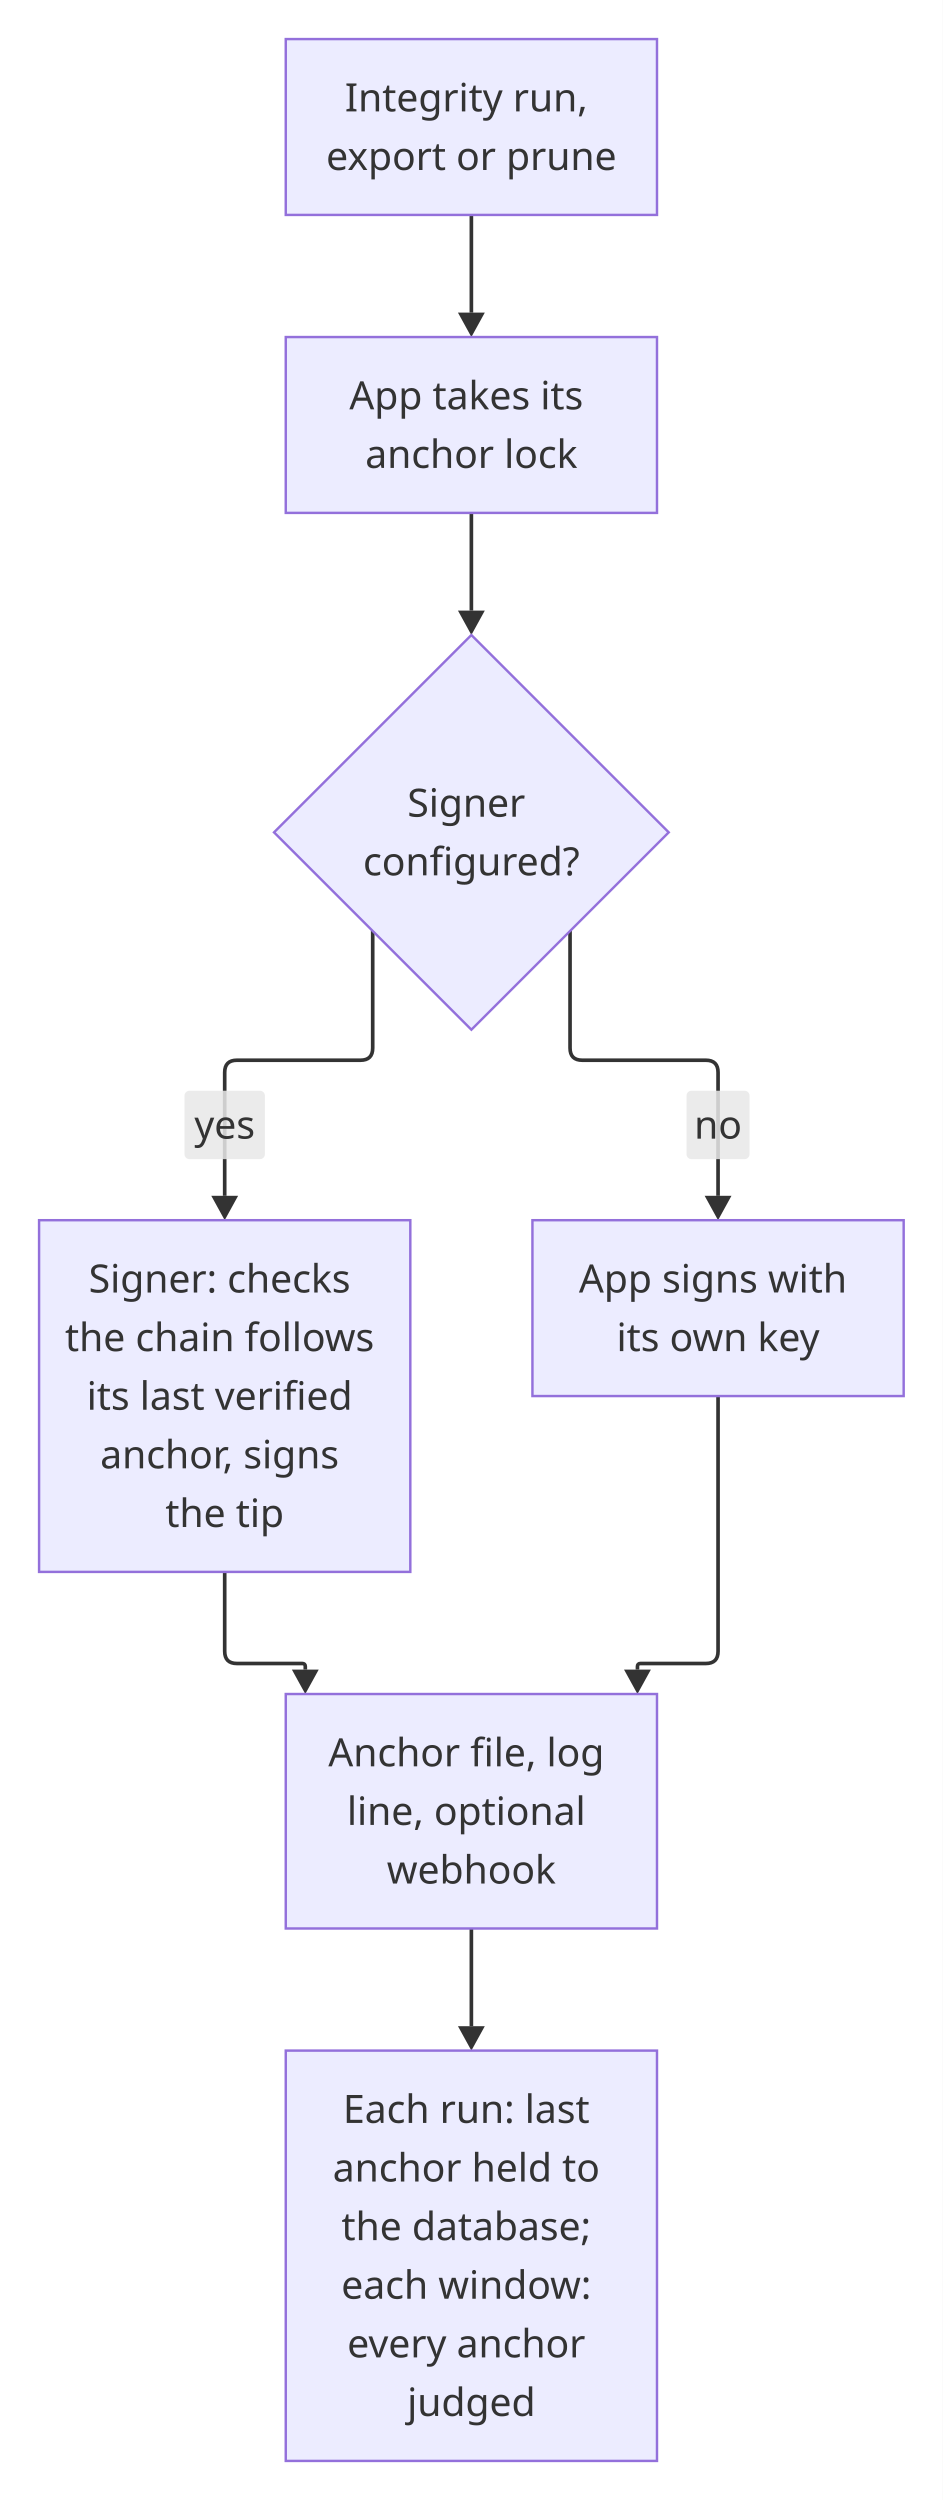
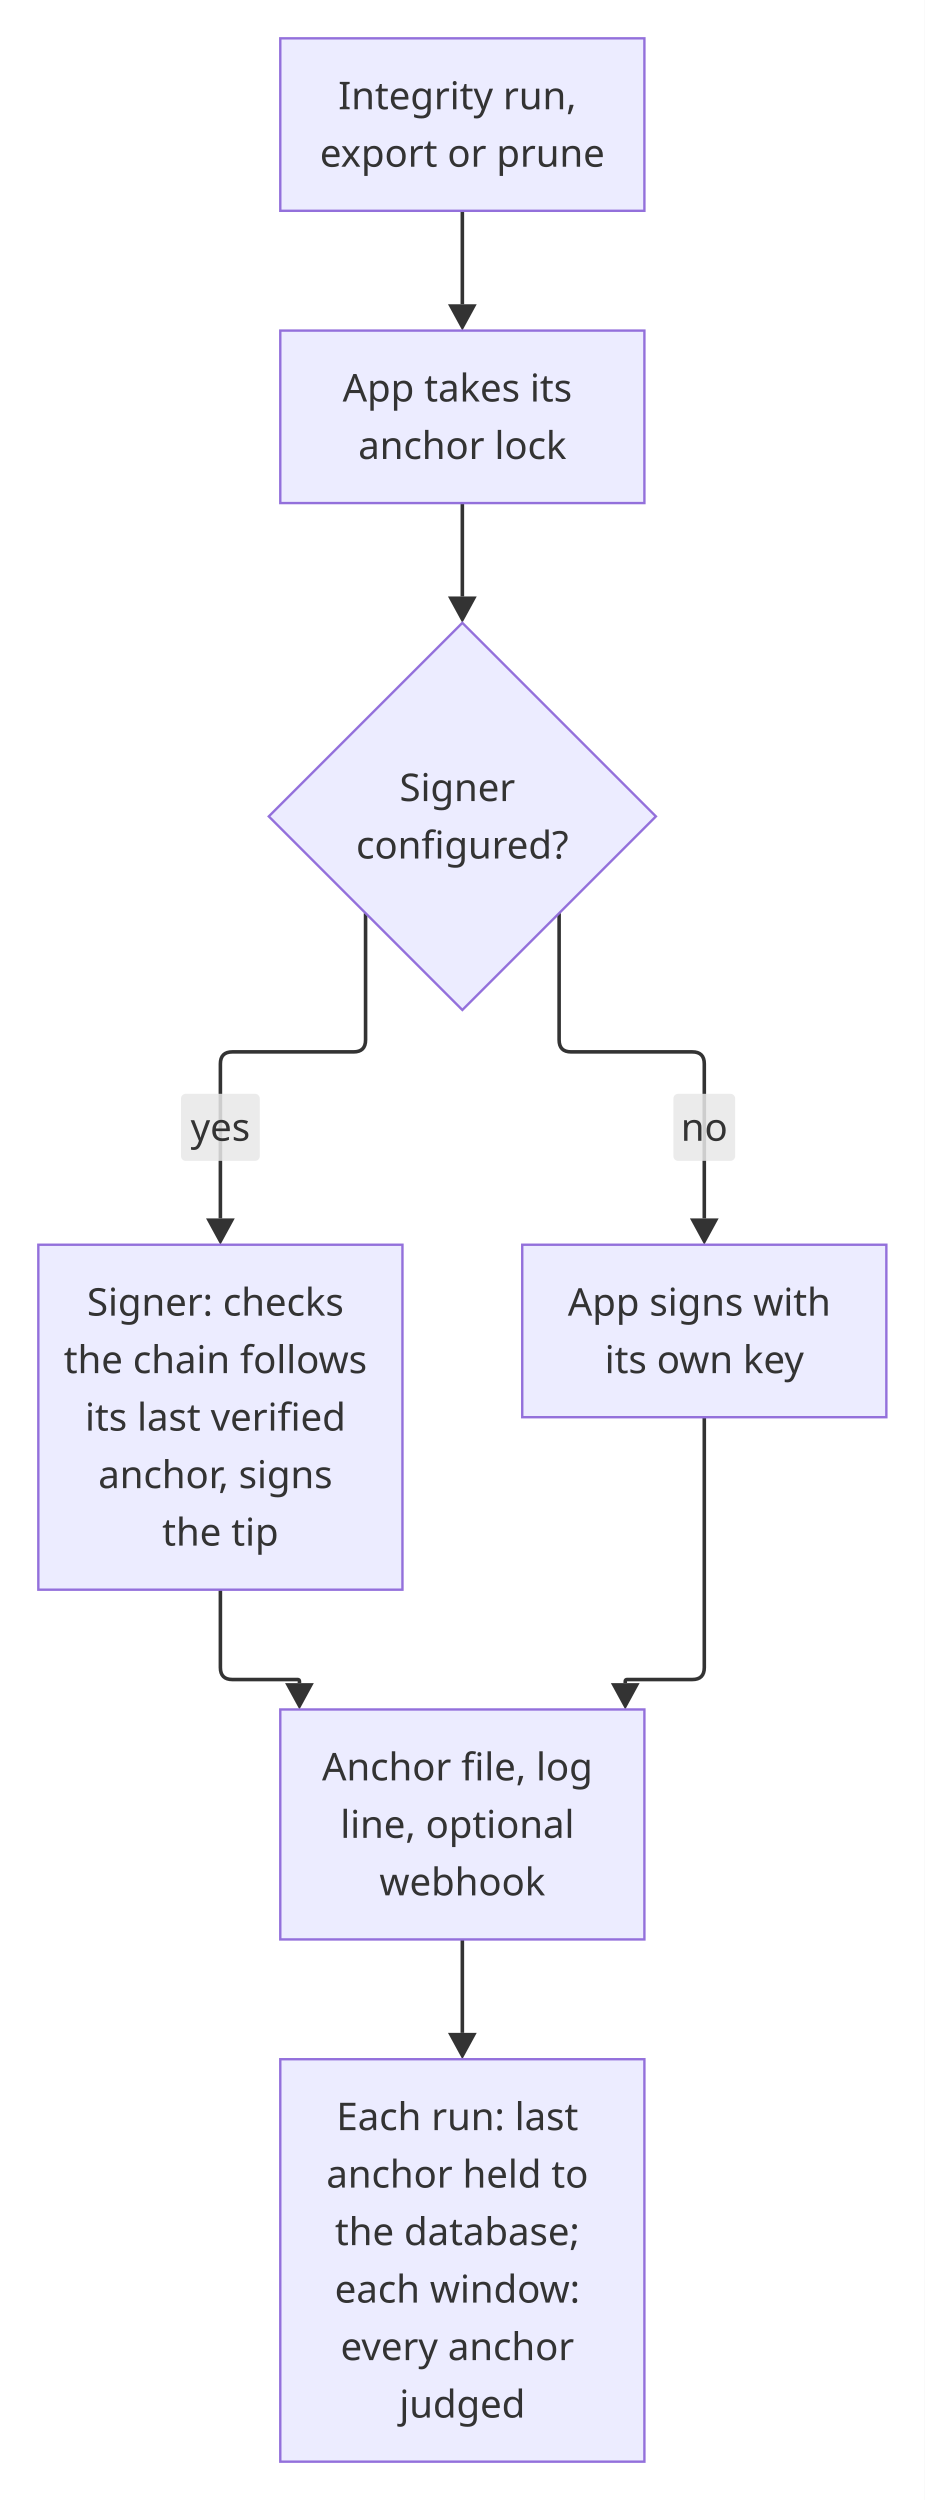
- <svg xmlns="http://www.w3.org/2000/svg" width="386" height="1023.6" viewBox="0 0 386 1023.6" font-family="sans-serif" font-size="16">
+ <svg xmlns="http://www.w3.org/2000/svg" width="386" height="1043.6" viewBox="0 0 386 1043.6" font-family="sans-serif" font-size="16">
  <defs>
-     <marker id="myyu7nx-arrow-0" viewBox="0 0 10 11" refX="0" refY="5.5" markerUnits="userSpaceOnUse" markerWidth="10" markerHeight="11" orient="auto-start-reverse">
-       <path d="M0,0 L10,5.5 L0,11 z" fill="#333333" />
+     <marker id="myyu7nx-arrow-0" viewBox="0 0 11 12" refX="0" refY="6" markerUnits="userSpaceOnUse" markerWidth="11" markerHeight="12" orient="auto-start-reverse">
+       <path d="M0,0 L11,6 L0,12 z" fill="#333333" />
    </marker>
  </defs>
  <rect width="100%" height="100%" fill="#ffffff" />
  <g transform="translate(16,16)">
-     <path d="M177,72 L177,112" fill="none" stroke="#333333" stroke-width="1.5" marker-end="url(#myyu7nx-arrow-0)" />
-     <path d="M177,194 L177,234" fill="none" stroke="#333333" stroke-width="1.5" marker-end="url(#myyu7nx-arrow-0)" />
-     <path d="M136.6,365.2 L136.6,413.1 Q136.6,418.1 131.6,418.1 L81,418.1 Q76,418.1 76,423.1 L76,473.6" fill="none" stroke="#333333" stroke-width="1.5" marker-end="url(#myyu7nx-arrow-0)" />
-     <path d="M217.4,365.2 L217.4,413.1 Q217.4,418.1 222.4,418.1 L273,418.1 Q278,418.1 278,423.1 L278,473.6" fill="none" stroke="#333333" stroke-width="1.5" marker-end="url(#myyu7nx-arrow-0)" />
-     <path d="M76,627.6 L76,660.1 Q76,665.1 81,665.1 L107.75,665.1 Q109,665.1 109,666.35 L109,667.6" fill="none" stroke="#333333" stroke-width="1.5" marker-end="url(#myyu7nx-arrow-0)" />
-     <path d="M278,555.6 L278,660.1 Q278,665.1 273,665.1 L246.25,665.1 Q245,665.1 245,666.35 L245,667.6" fill="none" stroke="#333333" stroke-width="1.5" marker-end="url(#myyu7nx-arrow-0)" />
-     <path d="M177,773.6 L177,813.6" fill="none" stroke="#333333" stroke-width="1.5" marker-end="url(#myyu7nx-arrow-0)" />
-     <rect x="59.55" y="430.6" width="32.9" height="28" rx="2" fill="#e8e8e8" fill-opacity="0.85" />
+     <path d="M177,72 L177,111" fill="none" stroke="#333333" stroke-width="1.5" marker-end="url(#myyu7nx-arrow-0)" />
+     <path d="M177,194 L177,233" fill="none" stroke="#333333" stroke-width="1.5" marker-end="url(#myyu7nx-arrow-0)" />
+     <path d="M136.6,365.2 L136.6,418.1 Q136.6,423.1 131.6,423.1 L81,423.1 Q76,423.1 76,428.1 L76,492.6" fill="none" stroke="#333333" stroke-width="1.5" marker-end="url(#myyu7nx-arrow-0)" />
+     <path d="M217.4,365.2 L217.4,418.1 Q217.4,423.1 222.4,423.1 L273,423.1 Q278,423.1 278,428.1 L278,492.6" fill="none" stroke="#333333" stroke-width="1.5" marker-end="url(#myyu7nx-arrow-0)" />
+     <path d="M76,647.6 L76,680.1 Q76,685.1 81,685.1 L108.25,685.1 Q109,685.1 109,685.85 L109,686.6" fill="none" stroke="#333333" stroke-width="1.5" marker-end="url(#myyu7nx-arrow-0)" />
+     <path d="M278,575.6 L278,680.1 Q278,685.1 273,685.1 L245.75,685.1 Q245,685.1 245,685.85 L245,686.6" fill="none" stroke="#333333" stroke-width="1.5" marker-end="url(#myyu7nx-arrow-0)" />
+     <path d="M177,793.6 L177,832.6" fill="none" stroke="#333333" stroke-width="1.5" marker-end="url(#myyu7nx-arrow-0)" />
+     <rect x="59.55" y="440.6" width="32.9" height="28" rx="2" fill="#e8e8e8" fill-opacity="0.85" />
    <text fill="#333333" text-anchor="middle">
-       <tspan x="76" y="450.2">yes</tspan>
+       <tspan x="76" y="460.2">yes</tspan>
    </text>
-     <rect x="265.1" y="430.6" width="25.79" height="28" rx="2" fill="#e8e8e8" fill-opacity="0.85" />
+     <rect x="265.1" y="440.6" width="25.79" height="28" rx="2" fill="#e8e8e8" fill-opacity="0.85" />
    <text fill="#333333" text-anchor="middle">
-       <tspan x="278" y="450.2">no</tspan>
+       <tspan x="278" y="460.2">no</tspan>
    </text>
    <rect x="101" y="0" width="152" height="72" fill="#ECECFF" stroke="#9370DB" />
    <text fill="#333333" text-anchor="middle">
      <tspan x="177" y="29.6">Integrity run,</tspan>
      <tspan x="177" y="53.6">export or prune</tspan>
    </text>
    <rect x="101" y="122" width="152" height="72" fill="#ECECFF" stroke="#9370DB" />
    <text fill="#333333" text-anchor="middle">
      <tspan x="177" y="151.6">App takes its</tspan>
      <tspan x="177" y="175.6">anchor lock</tspan>
    </text>
    <polygon points="177,244 257.8,324.8 177,405.6 96.2,324.8" fill="#ECECFF" stroke="#9370DB" />
    <text fill="#333333" text-anchor="middle">
      <tspan x="177" y="318.4">Signer</tspan>
      <tspan x="177" y="342.4">configured?</tspan>
    </text>
-     <rect x="0" y="483.6" width="152" height="144" fill="#ECECFF" stroke="#9370DB" />
+     <rect x="0" y="503.6" width="152" height="144" fill="#ECECFF" stroke="#9370DB" />
    <text fill="#333333" text-anchor="middle">
-       <tspan x="76" y="513.2">Signer: checks</tspan>
-       <tspan x="76" y="537.2">the chain follows</tspan>
-       <tspan x="76" y="561.2">its last verified</tspan>
-       <tspan x="76" y="585.2">anchor, signs</tspan>
-       <tspan x="76" y="609.2">the tip</tspan>
+       <tspan x="76" y="533.2">Signer: checks</tspan>
+       <tspan x="76" y="557.2">the chain follows</tspan>
+       <tspan x="76" y="581.2">its last verified</tspan>
+       <tspan x="76" y="605.2">anchor, signs</tspan>
+       <tspan x="76" y="629.2">the tip</tspan>
    </text>
-     <rect x="202" y="483.6" width="152" height="72" fill="#ECECFF" stroke="#9370DB" />
+     <rect x="202" y="503.6" width="152" height="72" fill="#ECECFF" stroke="#9370DB" />
    <text fill="#333333" text-anchor="middle">
-       <tspan x="278" y="513.2">App signs with</tspan>
-       <tspan x="278" y="537.2">its own key</tspan>
+       <tspan x="278" y="533.2">App signs with</tspan>
+       <tspan x="278" y="557.2">its own key</tspan>
    </text>
-     <rect x="101" y="677.6" width="152" height="96" fill="#ECECFF" stroke="#9370DB" />
+     <rect x="101" y="697.6" width="152" height="96" fill="#ECECFF" stroke="#9370DB" />
    <text fill="#333333" text-anchor="middle">
-       <tspan x="177" y="707.2">Anchor file, log</tspan>
-       <tspan x="177" y="731.2">line, optional</tspan>
-       <tspan x="177" y="755.2">webhook</tspan>
+       <tspan x="177" y="727.2">Anchor file, log</tspan>
+       <tspan x="177" y="751.2">line, optional</tspan>
+       <tspan x="177" y="775.2">webhook</tspan>
    </text>
-     <rect x="101" y="823.6" width="152" height="168" fill="#ECECFF" stroke="#9370DB" />
+     <rect x="101" y="843.6" width="152" height="168" fill="#ECECFF" stroke="#9370DB" />
    <text fill="#333333" text-anchor="middle">
-       <tspan x="177" y="853.2">Each run: last</tspan>
-       <tspan x="177" y="877.2">anchor held to</tspan>
-       <tspan x="177" y="901.2">the database;</tspan>
-       <tspan x="177" y="925.2">each window:</tspan>
-       <tspan x="177" y="949.2">every anchor</tspan>
-       <tspan x="177" y="973.2">judged</tspan>
+       <tspan x="177" y="873.2">Each run: last</tspan>
+       <tspan x="177" y="897.2">anchor held to</tspan>
+       <tspan x="177" y="921.2">the database;</tspan>
+       <tspan x="177" y="945.2">each window:</tspan>
+       <tspan x="177" y="969.2">every anchor</tspan>
+       <tspan x="177" y="993.2">judged</tspan>
    </text>
  </g>
</svg>
